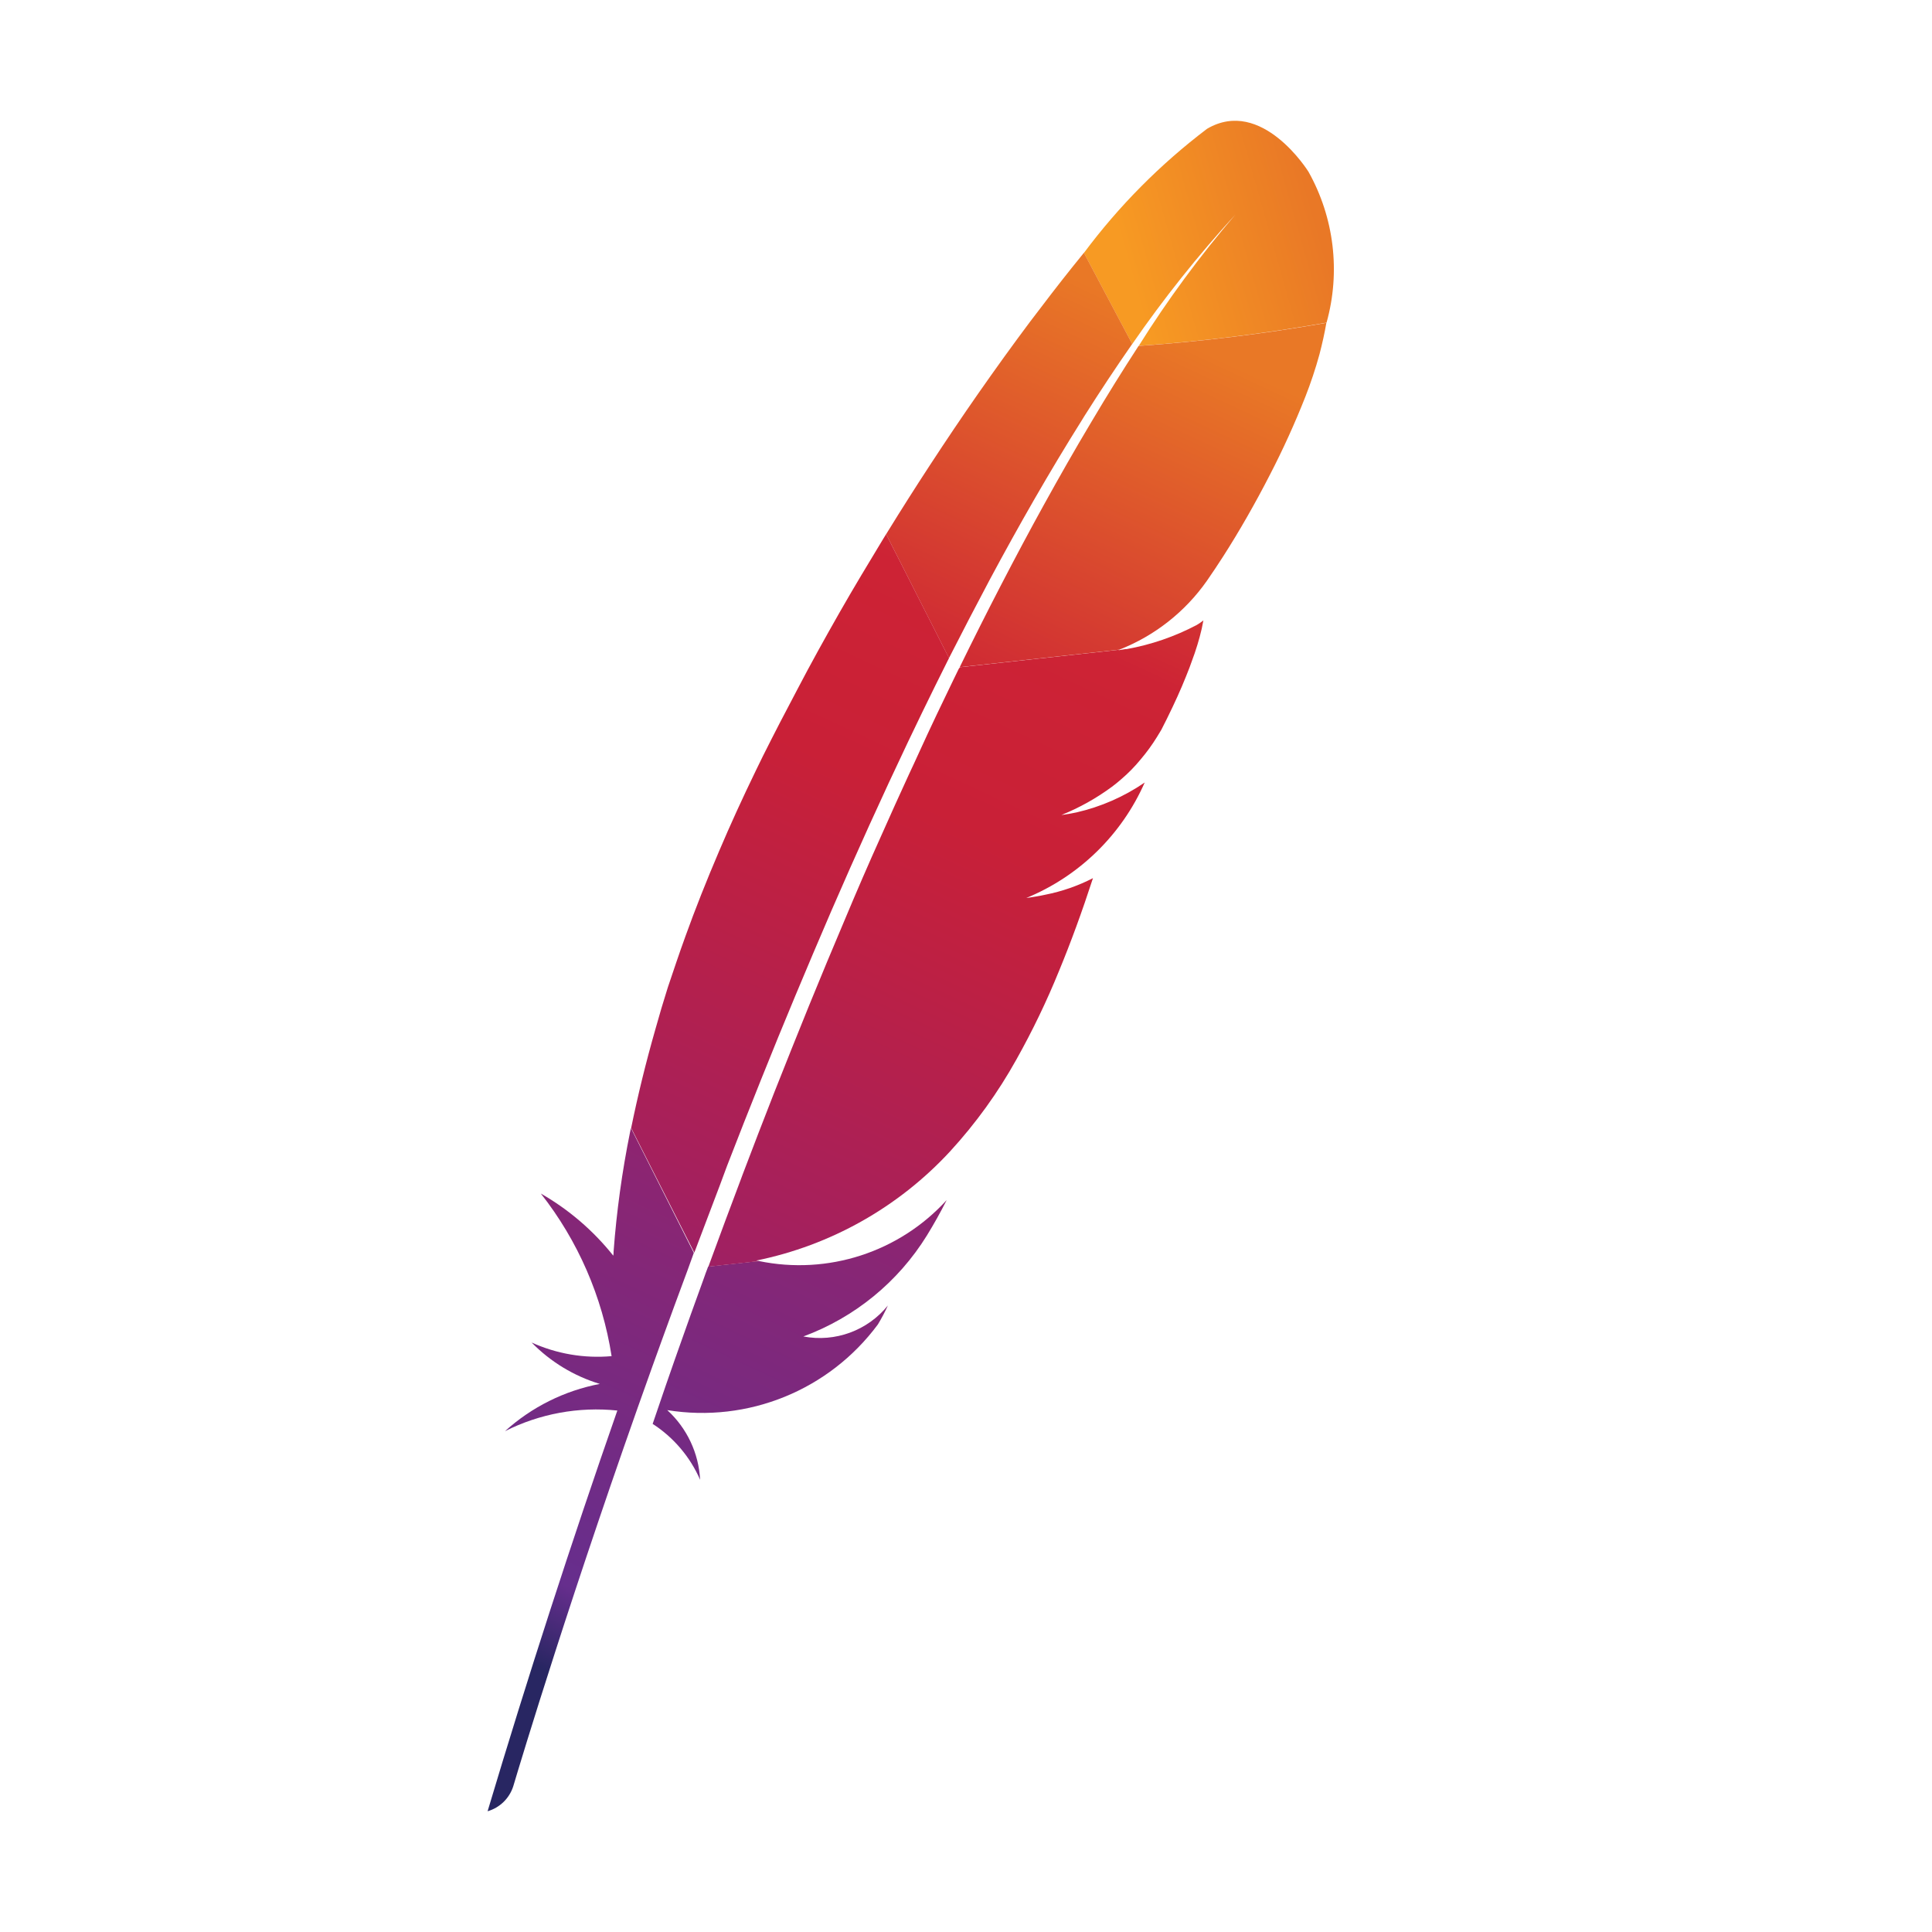
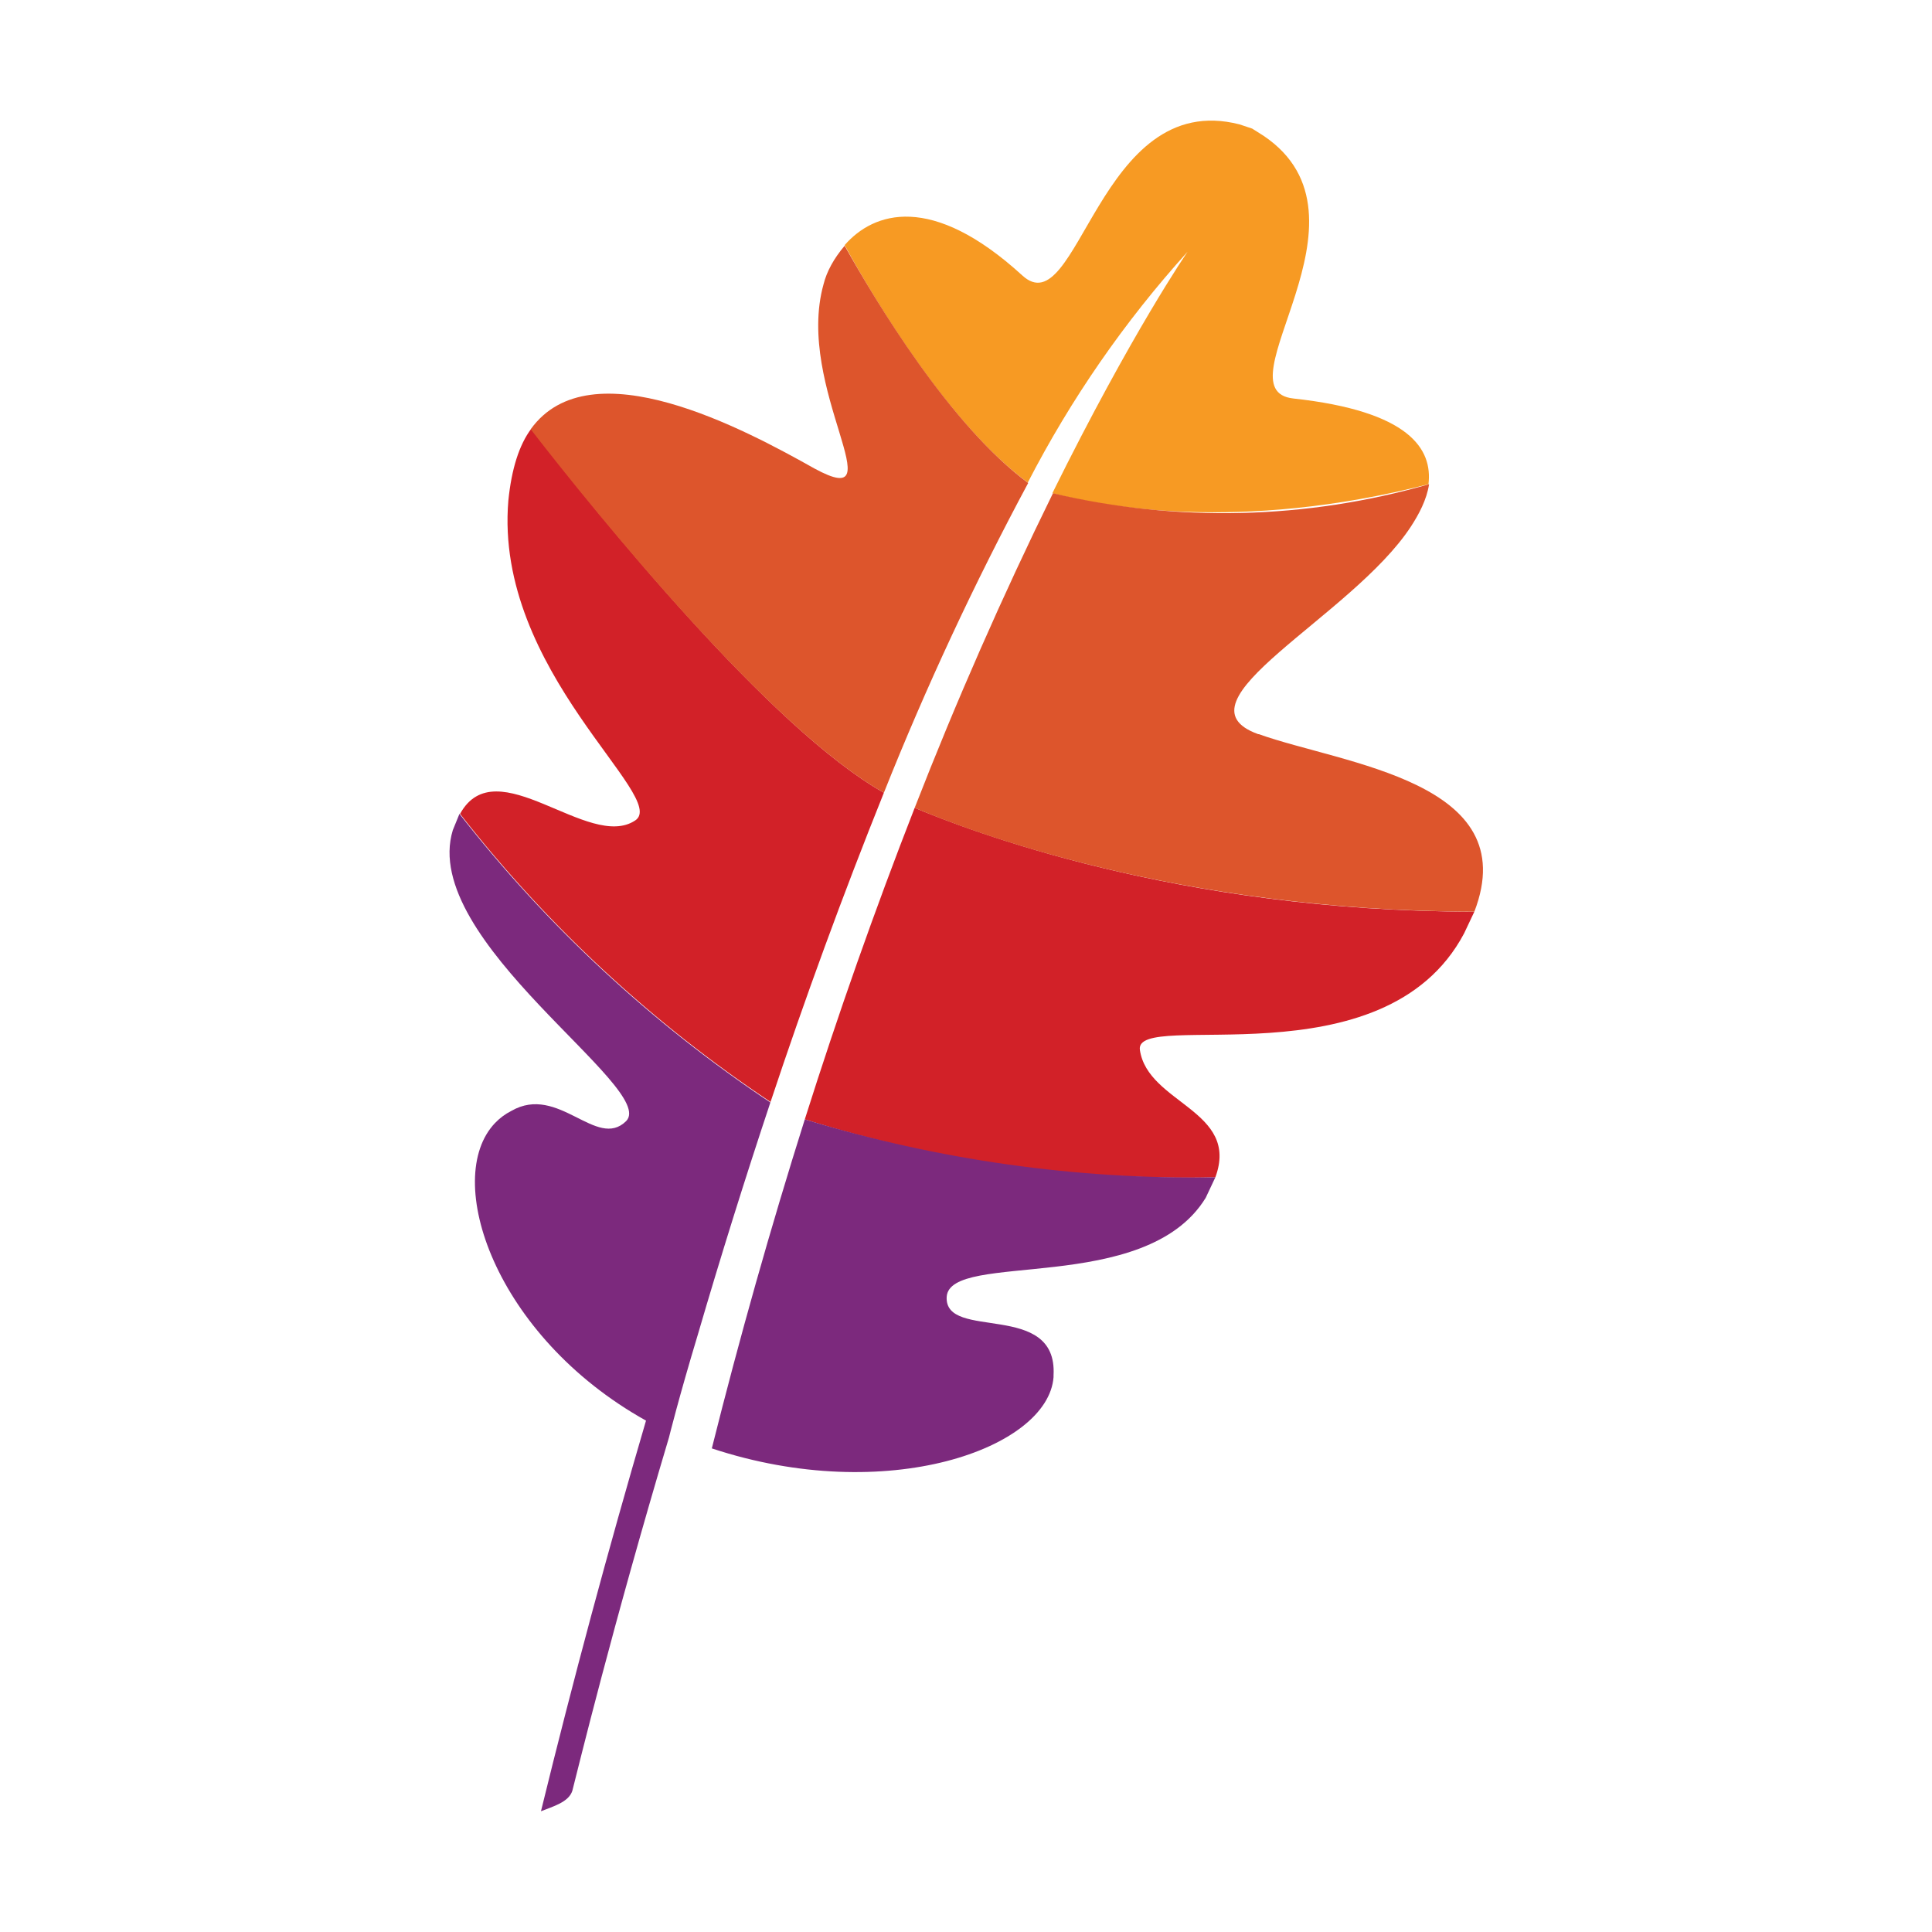
- <svg xmlns="http://www.w3.org/2000/svg" xmlns:xlink="http://www.w3.org/1999/xlink" viewBox="0 0 32 32">
-   <defs>
-     <linearGradient id="d" x1="-5602.7" x2="-5598.7" y1="768.54" y2="763.92" gradientTransform="rotate(115.03 3053.251 -1392.804)scale(-1 1)" gradientUnits="userSpaceOnUse">
-       <stop offset="0" stop-color="#f69923" />
-       <stop offset=".312" stop-color="#f79a23" />
-       <stop offset=".838" stop-color="#e97826" />
-     </linearGradient>
-     <linearGradient id="a" x1="-5632" x2="-5603.7" y1="769.05" y2="769.05" gradientTransform="rotate(115.03 3053.251 -1392.804)scale(-1 1)" gradientUnits="userSpaceOnUse">
-       <stop offset=".323" stop-color="#9e2064" />
-       <stop offset=".63" stop-color="#c92037" />
-       <stop offset=".751" stop-color="#cd2335" />
-       <stop offset="1" stop-color="#e97826" />
-     </linearGradient>
-     <linearGradient id="c" x1="-5628.5" x2="-5611.7" y1="766.22" y2="766.22" gradientTransform="rotate(115.03 3053.251 -1392.804)scale(-1 1)" gradientUnits="userSpaceOnUse">
-       <stop offset="0" stop-color="#282662" />
-       <stop offset=".095" stop-color="#662e8d" />
-       <stop offset=".788" stop-color="#9f2064" />
-       <stop offset=".949" stop-color="#cd2032" />
-     </linearGradient>
-     <linearGradient xlink:href="#a" id="e" x1="-5630.4" x2="-5602.2" y1="769.32" y2="769.32" />
-     <linearGradient xlink:href="#c" id="f" x1="-5628.3" x2="-5613.5" y1="768.93" y2="768.93" />
-     <linearGradient xlink:href="#a" id="g" x1="-5630.4" x2="-5602.2" y1="766.39" y2="766.39" />
-     <linearGradient xlink:href="#a" id="h" x1="-5632.1" x2="-5603.9" y1="766.54" y2="766.54" />
-   </defs>
-   <path fill="url(#d)" d="M19.993 2.133a10.3 10.3 0 0 0-2.04 2.056l.8 1.51a20 20 0 0 1 1.708-2.144q.067-.073.068-.072l-.068.072a18 18 0 0 0-1.6 2.174 30 30 0 0 0 3.111-.385 3.3 3.3 0 0 0-.3-2.5S20.9 1.6 19.993 2.133" />
-   <path fill="url(#a)" d="M16.394 9.6q.365-.682.739-1.332.388-.674.784-1.305l.046-.075q.392-.62.79-1.191l-.8-1.51-.182.225c-.231.288-.47.6-.716.925q-.416.556-.851 1.179-.401.575-.809 1.2a48 48 0 0 0-.692 1.09l-.026.042 1.041 2.052q.334-.656.676-1.3" />
-   <path fill="url(#c)" d="M11.651 21.192q-.207.568-.415 1.159l-.006.017-.059.167c-.093.266-.175.5-.361 1.049a2.1 2.1 0 0 1 .786.926 1.68 1.68 0 0 0-.544-1.154 3.62 3.62 0 0 0 3.489-1.42 3 3 0 0 0 .165-.313 1.45 1.45 0 0 1-1.4.513 4.06 4.06 0 0 0 2.046-1.672 8 8 0 0 0 .328-.587 3.3 3.3 0 0 1-3.109 1.01l-.842.092c-.029.071-.052.142-.078.213" />
-   <path fill="url(#e)" d="M12.044 19.306q.273-.706.562-1.426.276-.69.567-1.387t.594-1.4q.308-.711.629-1.419t.645-1.389q.118-.248.238-.495.207-.426.417-.845l.023-.045-1.042-2.053-.051.083c-.242.4-.484.8-.721 1.216s-.475.844-.7 1.276q-.291.547-.568 1.1l-.11.225q-.34.7-.617 1.352-.315.737-.556 1.406c-.107.293-.2.576-.292.847q-.11.347-.208.7-.234.818-.4 1.631l1.046 2.065q.208-.554.426-1.124z" />
-   <path fill="url(#f)" d="M10.435 18.755a16 16 0 0 0-.272 1.974q.001.035-.005.069a4.2 4.2 0 0 0-1.2-1.029 5.8 5.8 0 0 1 1.172 2.693 2.64 2.64 0 0 1-1.325-.226 2.66 2.66 0 0 0 1.13.686 3.25 3.25 0 0 0-1.571.783 3.36 3.36 0 0 1 1.861-.342A154 154 0 0 0 8.076 30a.63.63 0 0 0 .425-.413c.128-.43.976-3.251 2.306-6.959l.115-.318.032-.089q.211-.583.437-1.19l.1-.277v-.005l-1.041-2.065q-.008.035-.015.071" />
-   <path fill="url(#g)" d="m15.88 11.078-.09.185-.274.57q-.15.315-.3.645c-.052.111-.1.222-.155.335q-.234.508-.474 1.049-.3.666-.6 1.384-.291.685-.59 1.418-.284.7-.575 1.436-.259.661-.523 1.357l-.025.068q-.262.693-.529 1.422l-.012.033.842-.092-.05-.009a6 6 0 0 0 3.21-1.807 8 8 0 0 0 1.1-1.524 13 13 0 0 0 .706-1.467q.292-.706.562-1.536a3 3 0 0 1-.788.274c-.051.011-.1.021-.156.03s-.107.018-.161.025a3.67 3.67 0 0 0 1.962-1.913 3.3 3.3 0 0 1-1.13.495 3 3 0 0 1-.2.036l-.05.007a3.8 3.8 0 0 0 .839-.469q.076-.057.148-.12a2.6 2.6 0 0 0 .331-.338 3 3 0 0 0 .263-.362q.038-.06.074-.122l.09-.178q.196-.396.319-.706c.042-.1.078-.2.109-.288l.036-.1q.05-.149.081-.265a3 3 0 0 0 .062-.275 1 1 0 0 1-.109.075 4 4 0 0 1-1.162.4l.773-.085-.773.085h-.018l-.119.019.021-.009-2.645.29z" />
-   <path fill="url(#h)" d="M18.858 5.73a35 35 0 0 0-.768 1.236l-.044.074q-.358.6-.759 1.327-.346.626-.719 1.347-.326.629-.672 1.336l2.645-.29a3.2 3.2 0 0 0 1.449-1.14q.134-.193.267-.4c.272-.424.538-.891.776-1.355a14 14 0 0 0 .588-1.294 7 7 0 0 0 .233-.7q.072-.275.115-.524a30 30 0 0 1-3.111.383" />
+ <svg xmlns="http://www.w3.org/2000/svg" viewBox="0 0 32 32">
+   <path fill="#f79a23" d="M17.02 8a18 18 0 0 1 2.65-3.83s-.92 1.33-2.24 4c.8.21 3.07.66 6.23-.15.07-.58-.31-1.21-2.24-1.42-1.25-.14 1.51-3-.49-4.35l-.19-.12-.21-.07c-2.34-.6-2.67 3.36-3.6 2.5-1.5-1.37-2.46-1.05-2.94-.5.5.92 1.74 2.98 3.03 3.93" />
+   <path fill="#d22128" d="M12.76 18.26a89 89 0 0 1 1.88-5.13C12.77 12.08 9.9 8.53 8.8 7.1q-.3.4-.38 1.19c-.24 2.83 2.68 4.92 2.1 5.3-.77.51-2.3-1.2-2.9-.11a22 22 0 0 0 5.14 4.77zm.57.28a21 21 0 0 0 6.8.96c.41-1.11-1.12-1.22-1.25-2.11-.1-.69 4.04.58 5.37-1.93l.17-.36c-4.93 0-8.41-1.36-9.27-1.72a83 83 0 0 0-1.82 5.16" />
+   <path fill="#dd552c" d="M14.64 13.13A50 50 0 0 1 17.03 8c-1.3-.96-2.53-3.02-3.04-3.93q-.27.32-.35.64c-.48 1.72 1.23 3.8-.15 3.05-1.14-.64-3.71-2.03-4.7-.65 1.1 1.42 3.98 4.97 5.85 6.02m6.2-.97c-1.47-.53 1.55-1.94 2.53-3.44.13-.2.26-.44.3-.7a12.3 12.3 0 0 1-6.23.15 67 67 0 0 0-2.29 5.21c.86.37 4.34 1.71 9.27 1.72.83-2.16-2.17-2.44-3.57-2.94z" />
+   <path fill="#7c297d" d="M13.33 18.54a94 94 0 0 0-1.54 5.45c2.9.96 5.57 0 5.66-1.18v-.03c.07-1.25-1.81-.56-1.77-1.3.05-.77 3.29-.01 4.29-1.64l.16-.34a22 22 0 0 1-6.8-.96m-5.72-5.06-.11.27c-.56 1.83 3.41 4.28 2.87 4.82-.49.48-1.12-.62-1.9-.17a1 1 0 0 0-.27.2c-.88.92-.01 3.53 2.5 4.93A148 148 0 0 0 8.96 30c.2-.08.46-.15.52-.34.1-.39.66-2.7 1.6-5.85 0 0 .16-.65.48-1.71a109 109 0 0 1 1.2-3.84 22 22 0 0 1-5.15-4.78" />
</svg>
